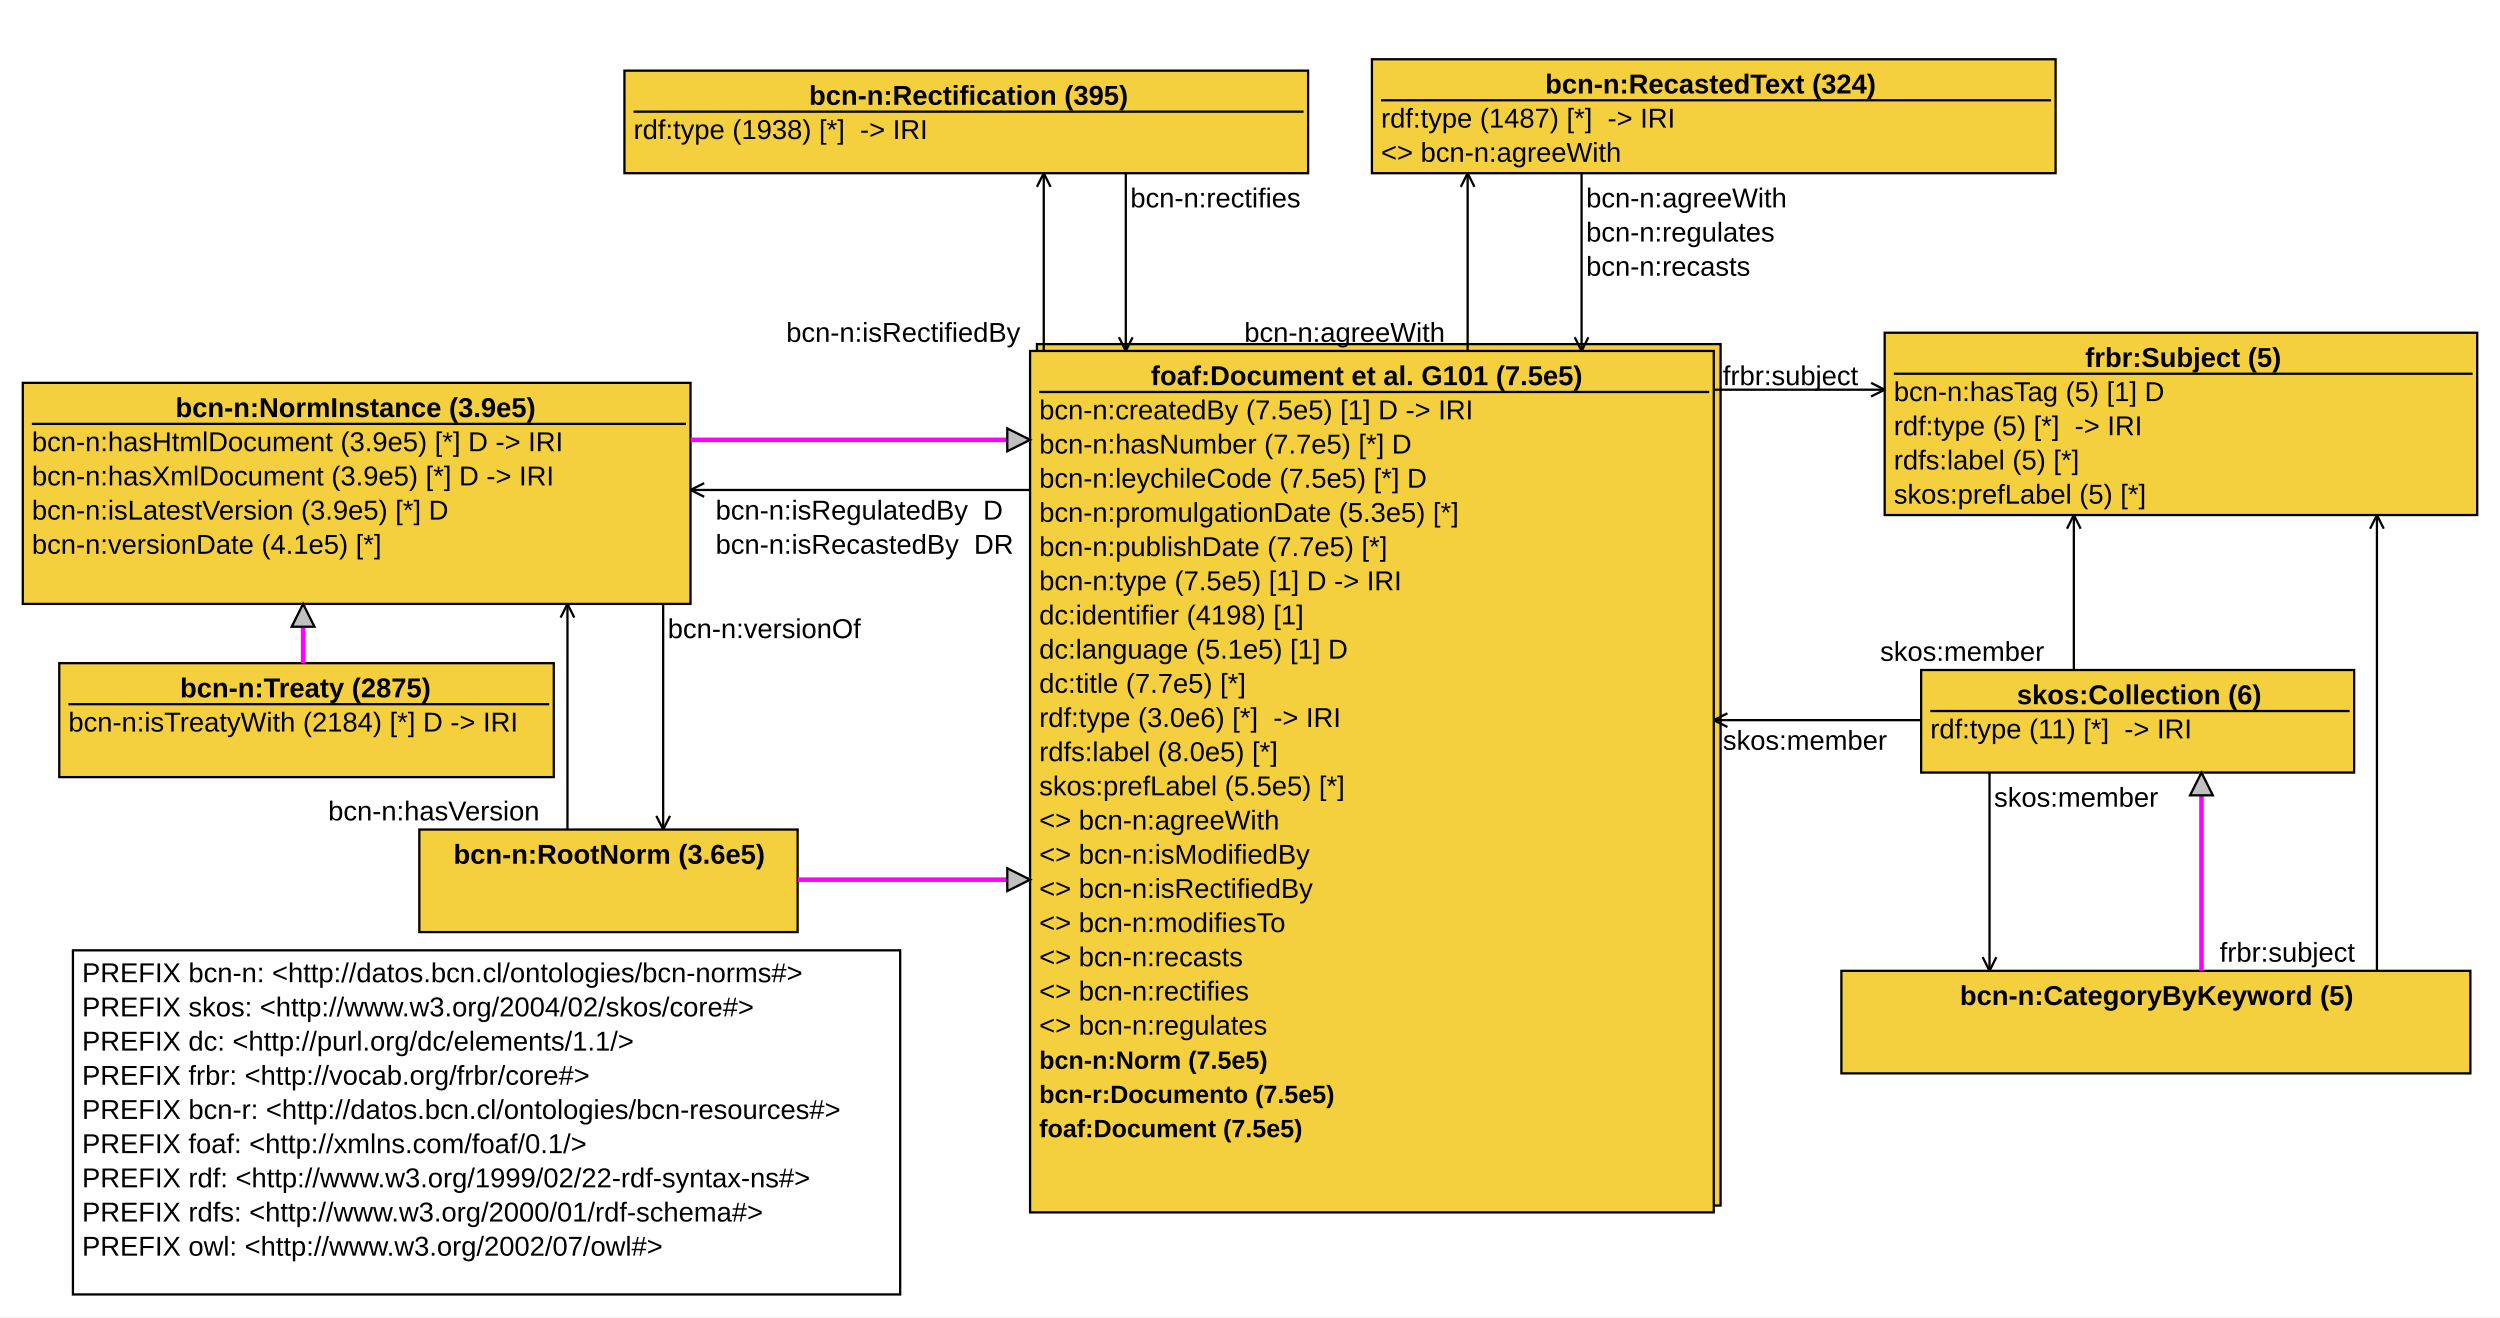
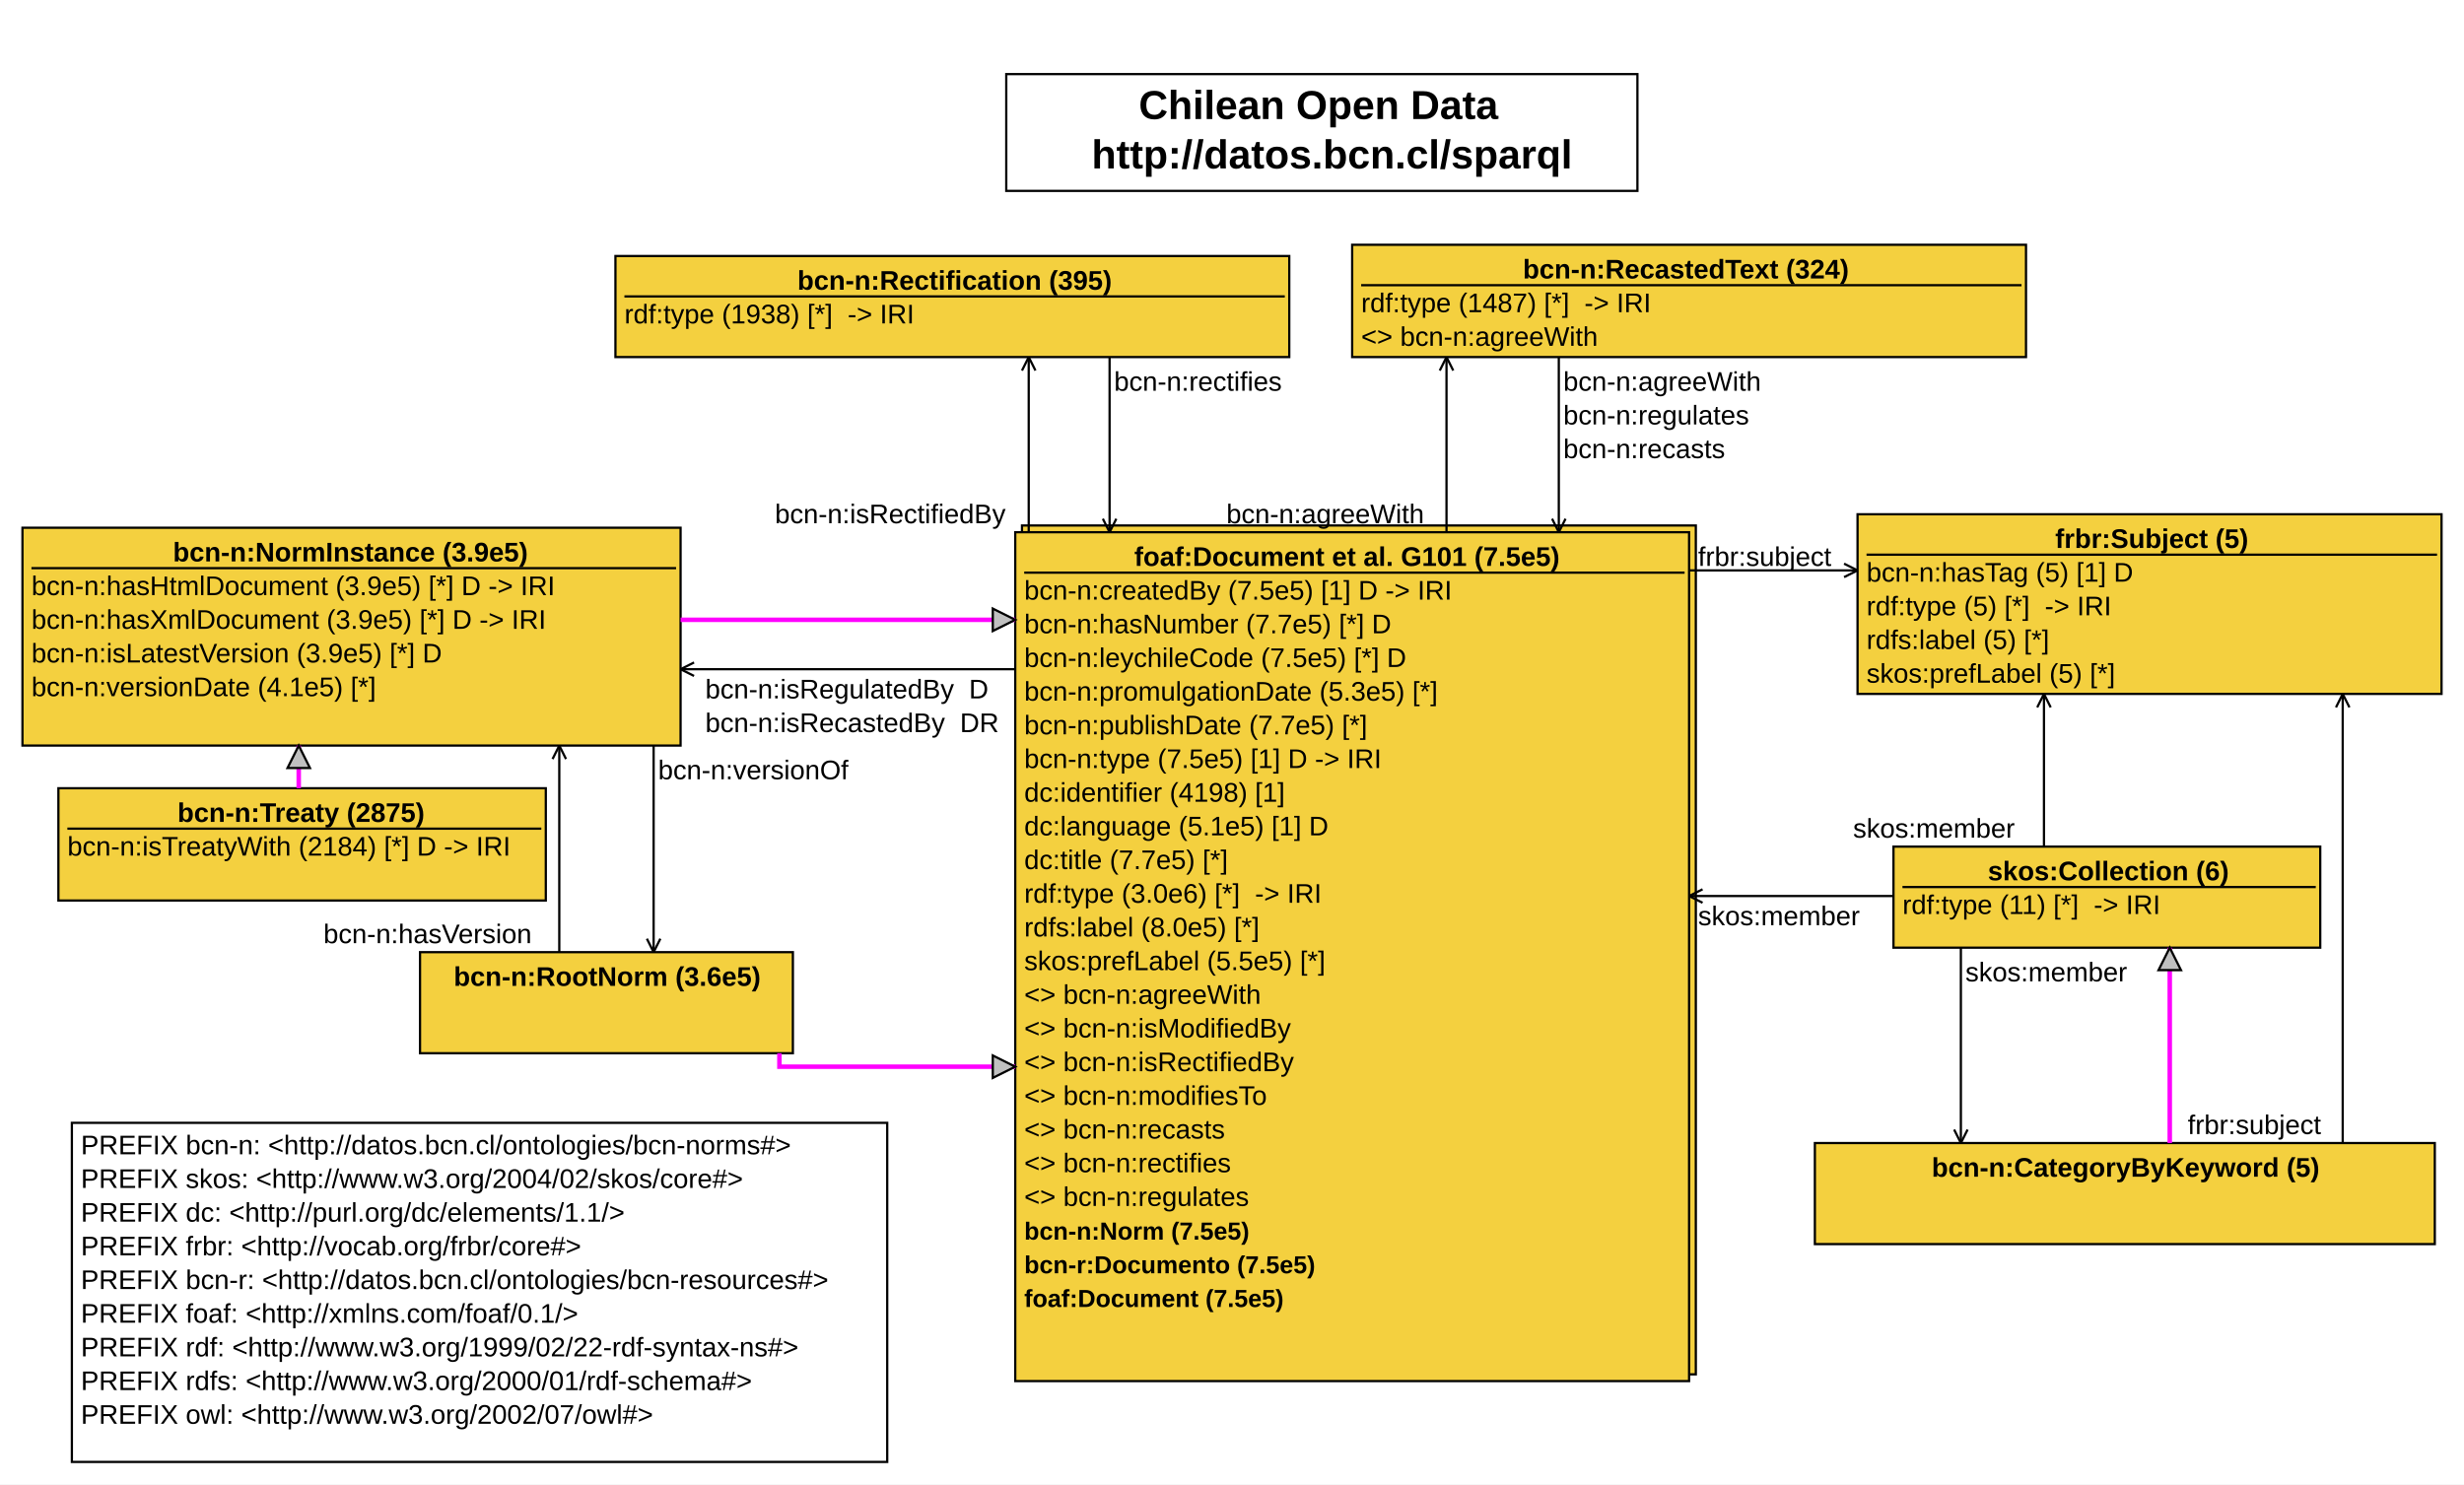
- <svg xmlns="http://www.w3.org/2000/svg" version="1.1" xml:space="preserve" width="1097" height="578" viewBox="0 0 1097 578">
+ <svg xmlns="http://www.w3.org/2000/svg" version="1.1" xml:space="preserve" width="1097" height="661" viewBox="0 0 1097 661">
 onmousemove="movetip(evt)" onmouseup="endmove()"&gt;
<rect x="0" y="0" width="100%" height="100%" style="fill:White;" />
  <defs>
    <linearGradient id="activ1" x1="0%" y1="0%" x2="100%" y2="0%">
      <stop offset="0%" style="stop-color:#FFFF00;stop-opacity:1" />
      <stop offset="100%" style="stop-color:#FFFFF0;stop-opacity:1" />
    </linearGradient>
  </defs>
  <g id="2002712748">
-     <polygon points="274,31 574,31 574,76 274,76 " style="fill:#F4D03F; stroke-width:1;stroke:Black;" />
-     <text style="font-family:Arial;font-size:12px;kerning:0;word-spacing:-1px;fill:Black;font-weight:bold;">
-       <tspan x="355" y="46">bcn-n:Rectification (395)</tspan>
-     </text>
-     <line x1="278" y1="49" x2="572" y2="49" style="stroke-width:1;stroke:Black;" />
-     <text style="font-family:Arial;font-size:12px;kerning:0;word-spacing:-1px;fill:Black;">
-       <tspan x="278" y="61">rdf:type (1938) [*]  -&gt; IRI</tspan>
+     <polygon points="274,114 574,114 574,159 274,159 " style="fill:#F4D03F; stroke-width:1;stroke:Black;" />
+     <text style="font-family:Arial;font-size:12px;kerning:0;word-spacing:-1px;fill:Black;font-weight:bold;">
+       <tspan x="355" y="129">bcn-n:Rectification (395)</tspan>
+     </text>
+     <line x1="278" y1="132" x2="572" y2="132" style="stroke-width:1;stroke:Black;" />
+     <text style="font-family:Arial;font-size:12px;kerning:0;word-spacing:-1px;fill:Black;">
+       <tspan x="278" y="144">rdf:type (1938) [*]  -&gt; IRI</tspan>
    </text>
  </g>
  <g id="2002712759">
-     <polygon points="26,291 243,291 243,341 26,341 " style="fill:#F4D03F; stroke-width:1;stroke:Black;" />
-     <text style="font-family:Arial;font-size:12px;kerning:0;word-spacing:-1px;fill:Black;font-weight:bold;">
-       <tspan x="79" y="306">bcn-n:Treaty (2875)</tspan>
-     </text>
-     <line x1="30" y1="309" x2="241" y2="309" style="stroke-width:1;stroke:Black;" />
-     <text style="font-family:Arial;font-size:12px;kerning:0;word-spacing:-1px;fill:Black;">
-       <tspan x="30" y="321">bcn-n:isTreatyWith (2184) [*] D -&gt; IRI</tspan>
+     <polygon points="26,351 243,351 243,401 26,401 " style="fill:#F4D03F; stroke-width:1;stroke:Black;" />
+     <text style="font-family:Arial;font-size:12px;kerning:0;word-spacing:-1px;fill:Black;font-weight:bold;">
+       <tspan x="79" y="366">bcn-n:Treaty (2875)</tspan>
+     </text>
+     <line x1="30" y1="369" x2="241" y2="369" style="stroke-width:1;stroke:Black;" />
+     <text style="font-family:Arial;font-size:12px;kerning:0;word-spacing:-1px;fill:Black;">
+       <tspan x="30" y="381">bcn-n:isTreatyWith (2184) [*] D -&gt; IRI</tspan>
    </text>
  </g>
  <g id="2002712770">
-     <polygon points="827,146 1087,146 1087,226 827,226 " style="fill:#F4D03F; stroke-width:1;stroke:Black;" />
-     <text style="font-family:Arial;font-size:12px;kerning:0;word-spacing:-1px;fill:Black;font-weight:bold;">
-       <tspan x="915" y="161">frbr:Subject (5)</tspan>
-     </text>
-     <line x1="831" y1="164" x2="1085" y2="164" style="stroke-width:1;stroke:Black;" />
-     <text style="font-family:Arial;font-size:12px;kerning:0;word-spacing:-1px;fill:Black;">
-       <tspan x="831" y="176">bcn-n:hasTag (5) [1] D</tspan>
-       <tspan x="831" y="191">rdf:type (5) [*]  -&gt; IRI</tspan>
-       <tspan x="831" y="206">rdfs:label (5) [*] </tspan>
-       <tspan x="831" y="221">skos:prefLabel (5) [*] </tspan>
+     <polygon points="827,229 1087,229 1087,309 827,309 " style="fill:#F4D03F; stroke-width:1;stroke:Black;" />
+     <text style="font-family:Arial;font-size:12px;kerning:0;word-spacing:-1px;fill:Black;font-weight:bold;">
+       <tspan x="915" y="244">frbr:Subject (5)</tspan>
+     </text>
+     <line x1="831" y1="247" x2="1085" y2="247" style="stroke-width:1;stroke:Black;" />
+     <text style="font-family:Arial;font-size:12px;kerning:0;word-spacing:-1px;fill:Black;">
+       <tspan x="831" y="259">bcn-n:hasTag (5) [1] D</tspan>
+       <tspan x="831" y="274">rdf:type (5) [*]  -&gt; IRI</tspan>
+       <tspan x="831" y="289">rdfs:label (5) [*] </tspan>
+       <tspan x="831" y="304">skos:prefLabel (5) [*] </tspan>
    </text>
  </g>
  <g id="2002712781">
-     <polygon points="184,364 350,364 350,409 184,409 " style="fill:#F4D03F; stroke-width:1;stroke:Black;" />
-     <text style="font-family:Arial;font-size:12px;kerning:0;word-spacing:-1px;fill:Black;font-weight:bold;">
-       <tspan x="199" y="379">bcn-n:RootNorm (3.6e5)</tspan>
+     <polygon points="187,424 353,424 353,469 187,469 " style="fill:#F4D03F; stroke-width:1;stroke:Black;" />
+     <text style="font-family:Arial;font-size:12px;kerning:0;word-spacing:-1px;fill:Black;font-weight:bold;">
+       <tspan x="202" y="439">bcn-n:RootNorm (3.6e5)</tspan>
    </text>
  </g>
  <g id="2002712792">
-     <polygon points="10,168 303,168 303,265 10,265 " style="fill:#F4D03F; stroke-width:1;stroke:Black;" />
-     <text style="font-family:Arial;font-size:12px;kerning:0;word-spacing:-1px;fill:Black;font-weight:bold;">
-       <tspan x="77" y="183">bcn-n:NormInstance (3.9e5)</tspan>
-     </text>
-     <line x1="14" y1="186" x2="301" y2="186" style="stroke-width:1;stroke:Black;" />
-     <text style="font-family:Arial;font-size:12px;kerning:0;word-spacing:-1px;fill:Black;">
-       <tspan x="14" y="198">bcn-n:hasHtmlDocument (3.9e5) [*] D -&gt; IRI</tspan>
-       <tspan x="14" y="213">bcn-n:hasXmlDocument (3.9e5) [*] D -&gt; IRI</tspan>
-       <tspan x="14" y="228">bcn-n:isLatestVersion (3.9e5) [*] D</tspan>
-       <tspan x="14" y="243">bcn-n:versionDate (4.1e5) [*] </tspan>
+     <polygon points="10,235 303,235 303,332 10,332 " style="fill:#F4D03F; stroke-width:1;stroke:Black;" />
+     <text style="font-family:Arial;font-size:12px;kerning:0;word-spacing:-1px;fill:Black;font-weight:bold;">
+       <tspan x="77" y="250">bcn-n:NormInstance (3.9e5)</tspan>
+     </text>
+     <line x1="14" y1="253" x2="301" y2="253" style="stroke-width:1;stroke:Black;" />
+     <text style="font-family:Arial;font-size:12px;kerning:0;word-spacing:-1px;fill:Black;">
+       <tspan x="14" y="265">bcn-n:hasHtmlDocument (3.9e5) [*] D -&gt; IRI</tspan>
+       <tspan x="14" y="280">bcn-n:hasXmlDocument (3.9e5) [*] D -&gt; IRI</tspan>
+       <tspan x="14" y="295">bcn-n:isLatestVersion (3.9e5) [*] D</tspan>
+       <tspan x="14" y="310">bcn-n:versionDate (4.1e5) [*] </tspan>
    </text>
  </g>
  <g id="2002712803">
-     <polygon points="843,294 1033,294 1033,339 843,339 " style="fill:#F4D03F; stroke-width:1;stroke:Black;" />
-     <text style="font-family:Arial;font-size:12px;kerning:0;word-spacing:-1px;fill:Black;font-weight:bold;">
-       <tspan x="885" y="309">skos:Collection (6)</tspan>
-     </text>
-     <line x1="847" y1="312" x2="1031" y2="312" style="stroke-width:1;stroke:Black;" />
-     <text style="font-family:Arial;font-size:12px;kerning:0;word-spacing:-1px;fill:Black;">
-       <tspan x="847" y="324">rdf:type (11) [*]  -&gt; IRI</tspan>
+     <polygon points="843,377 1033,377 1033,422 843,422 " style="fill:#F4D03F; stroke-width:1;stroke:Black;" />
+     <text style="font-family:Arial;font-size:12px;kerning:0;word-spacing:-1px;fill:Black;font-weight:bold;">
+       <tspan x="885" y="392">skos:Collection (6)</tspan>
+     </text>
+     <line x1="847" y1="395" x2="1031" y2="395" style="stroke-width:1;stroke:Black;" />
+     <text style="font-family:Arial;font-size:12px;kerning:0;word-spacing:-1px;fill:Black;">
+       <tspan x="847" y="407">rdf:type (11) [*]  -&gt; IRI</tspan>
    </text>
  </g>
  <g id="2002712814">
-     <polygon points="602,26 902,26 902,76 602,76 " style="fill:#F4D03F; stroke-width:1;stroke:Black;" />
-     <text style="font-family:Arial;font-size:12px;kerning:0;word-spacing:-1px;fill:Black;font-weight:bold;">
-       <tspan x="678" y="41">bcn-n:RecastedText (324)</tspan>
-     </text>
-     <line x1="606" y1="44" x2="900" y2="44" style="stroke-width:1;stroke:Black;" />
-     <text style="font-family:Arial;font-size:12px;kerning:0;word-spacing:-1px;fill:Black;">
-       <tspan x="606" y="56">rdf:type (1487) [*]  -&gt; IRI</tspan>
-       <tspan x="606" y="71">&lt;&gt; bcn-n:agreeWith  </tspan>
+     <polygon points="602,109 902,109 902,159 602,159 " style="fill:#F4D03F; stroke-width:1;stroke:Black;" />
+     <text style="font-family:Arial;font-size:12px;kerning:0;word-spacing:-1px;fill:Black;font-weight:bold;">
+       <tspan x="678" y="124">bcn-n:RecastedText (324)</tspan>
+     </text>
+     <line x1="606" y1="127" x2="900" y2="127" style="stroke-width:1;stroke:Black;" />
+     <text style="font-family:Arial;font-size:12px;kerning:0;word-spacing:-1px;fill:Black;">
+       <tspan x="606" y="139">rdf:type (1487) [*]  -&gt; IRI</tspan>
+       <tspan x="606" y="154">&lt;&gt; bcn-n:agreeWith  </tspan>
    </text>
  </g>
  <g id="2002712825">
-     <polygon points="32,417 395,417 395,568 32,568 " style="fill:White; stroke-width:1;stroke:Black;" />
-     <text style="font-family:Arial;font-size:12px;kerning:0;word-spacing:-1px;fill:Black;">
-       <tspan x="36" y="431">PREFIX bcn-n: &lt;http://datos.bcn.cl/ontologies/bcn-norms#&gt;</tspan>
-       <tspan x="36" y="446">PREFIX skos: &lt;http://www.w3.org/2004/02/skos/core#&gt;</tspan>
-       <tspan x="36" y="461">PREFIX dc: &lt;http://purl.org/dc/elements/1.1/&gt;</tspan>
-       <tspan x="36" y="476">PREFIX frbr: &lt;http://vocab.org/frbr/core#&gt;</tspan>
-       <tspan x="36" y="491">PREFIX bcn-r: &lt;http://datos.bcn.cl/ontologies/bcn-resources#&gt;</tspan>
-       <tspan x="36" y="506">PREFIX foaf: &lt;http://xmlns.com/foaf/0.1/&gt;</tspan>
-       <tspan x="36" y="521">PREFIX rdf: &lt;http://www.w3.org/1999/02/22-rdf-syntax-ns#&gt;</tspan>
-       <tspan x="36" y="536">PREFIX rdfs: &lt;http://www.w3.org/2000/01/rdf-schema#&gt;</tspan>
-       <tspan x="36" y="551">PREFIX owl: &lt;http://www.w3.org/2002/07/owl#&gt;</tspan>
+     <polygon points="32,500 395,500 395,651 32,651 " style="fill:White; stroke-width:1;stroke:Black;" />
+     <text style="font-family:Arial;font-size:12px;kerning:0;word-spacing:-1px;fill:Black;">
+       <tspan x="36" y="514">PREFIX bcn-n: &lt;http://datos.bcn.cl/ontologies/bcn-norms#&gt;</tspan>
+       <tspan x="36" y="529">PREFIX skos: &lt;http://www.w3.org/2004/02/skos/core#&gt;</tspan>
+       <tspan x="36" y="544">PREFIX dc: &lt;http://purl.org/dc/elements/1.1/&gt;</tspan>
+       <tspan x="36" y="559">PREFIX frbr: &lt;http://vocab.org/frbr/core#&gt;</tspan>
+       <tspan x="36" y="574">PREFIX bcn-r: &lt;http://datos.bcn.cl/ontologies/bcn-resources#&gt;</tspan>
+       <tspan x="36" y="589">PREFIX foaf: &lt;http://xmlns.com/foaf/0.1/&gt;</tspan>
+       <tspan x="36" y="604">PREFIX rdf: &lt;http://www.w3.org/1999/02/22-rdf-syntax-ns#&gt;</tspan>
+       <tspan x="36" y="619">PREFIX rdfs: &lt;http://www.w3.org/2000/01/rdf-schema#&gt;</tspan>
+       <tspan x="36" y="634">PREFIX owl: &lt;http://www.w3.org/2002/07/owl#&gt;</tspan>
    </text>
  </g>
  <g id="2002712836">
-     <polygon points="808,426 1084,426 1084,471 808,471 " style="fill:#F4D03F; stroke-width:1;stroke:Black;" />
-     <text style="font-family:Arial;font-size:12px;kerning:0;word-spacing:-1px;fill:Black;font-weight:bold;">
-       <tspan x="860" y="441">bcn-n:CategoryByKeyword (5)</tspan>
+     <polygon points="808,509 1084,509 1084,554 808,554 " style="fill:#F4D03F; stroke-width:1;stroke:Black;" />
+     <text style="font-family:Arial;font-size:12px;kerning:0;word-spacing:-1px;fill:Black;font-weight:bold;">
+       <tspan x="860" y="524">bcn-n:CategoryByKeyword (5)</tspan>
    </text>
  </g>
  <g id="2002712847">
-     <polygon points="455,151 755,151 755,529 455,529 " style="fill:#F4D03F; stroke-width:1;stroke:Black;" />
-     <polygon points="452,154 752,154 752,532 452,532 " style="fill:#F4D03F; stroke-width:1;stroke:Black;" />
-     <text style="font-family:Arial;font-size:12px;kerning:0;word-spacing:-1px;fill:Black;font-weight:bold;">
-       <tspan x="505" y="169">foaf:Document et al. G101 (7.5e5)</tspan>
-     </text>
-     <line x1="456" y1="172" x2="750" y2="172" style="stroke-width:1;stroke:Black;" />
-     <text style="font-family:Arial;font-size:12px;kerning:0;word-spacing:-1px;fill:Black;">
-       <tspan x="456" y="184">bcn-n:createdBy (7.5e5) [1] D -&gt; IRI</tspan>
-       <tspan x="456" y="199">bcn-n:hasNumber (7.7e5) [*] D</tspan>
-       <tspan x="456" y="214">bcn-n:leychileCode (7.5e5) [*] D</tspan>
-       <tspan x="456" y="229">bcn-n:promulgationDate (5.3e5) [*] </tspan>
-       <tspan x="456" y="244">bcn-n:publishDate (7.7e5) [*] </tspan>
-       <tspan x="456" y="259">bcn-n:type (7.5e5) [1] D -&gt; IRI</tspan>
-       <tspan x="456" y="274">dc:identifier (4198) [1] </tspan>
-       <tspan x="456" y="289">dc:language (5.1e5) [1] D</tspan>
-       <tspan x="456" y="304">dc:title (7.7e5) [*] </tspan>
-       <tspan x="456" y="319">rdf:type (3.0e6) [*]  -&gt; IRI</tspan>
-       <tspan x="456" y="334">rdfs:label (8.0e5) [*] </tspan>
-       <tspan x="456" y="349">skos:prefLabel (5.5e5) [*] </tspan>
-       <tspan x="456" y="364">&lt;&gt; bcn-n:agreeWith  </tspan>
-       <tspan x="456" y="379">&lt;&gt; bcn-n:isModifiedBy  </tspan>
-       <tspan x="456" y="394">&lt;&gt; bcn-n:isRectifiedBy  </tspan>
-       <tspan x="456" y="409">&lt;&gt; bcn-n:modifiesTo  </tspan>
-       <tspan x="456" y="424">&lt;&gt; bcn-n:recasts  </tspan>
-       <tspan x="456" y="439">&lt;&gt; bcn-n:rectifies  </tspan>
-       <tspan x="456" y="454">&lt;&gt; bcn-n:regulates  </tspan>
+     <polygon points="455,234 755,234 755,612 455,612 " style="fill:#F4D03F; stroke-width:1;stroke:Black;" />
+     <polygon points="452,237 752,237 752,615 452,615 " style="fill:#F4D03F; stroke-width:1;stroke:Black;" />
+     <text style="font-family:Arial;font-size:12px;kerning:0;word-spacing:-1px;fill:Black;font-weight:bold;">
+       <tspan x="505" y="252">foaf:Document et al. G101 (7.5e5)</tspan>
+     </text>
+     <line x1="456" y1="255" x2="750" y2="255" style="stroke-width:1;stroke:Black;" />
+     <text style="font-family:Arial;font-size:12px;kerning:0;word-spacing:-1px;fill:Black;">
+       <tspan x="456" y="267">bcn-n:createdBy (7.5e5) [1] D -&gt; IRI</tspan>
+       <tspan x="456" y="282">bcn-n:hasNumber (7.7e5) [*] D</tspan>
+       <tspan x="456" y="297">bcn-n:leychileCode (7.5e5) [*] D</tspan>
+       <tspan x="456" y="312">bcn-n:promulgationDate (5.3e5) [*] </tspan>
+       <tspan x="456" y="327">bcn-n:publishDate (7.7e5) [*] </tspan>
+       <tspan x="456" y="342">bcn-n:type (7.5e5) [1] D -&gt; IRI</tspan>
+       <tspan x="456" y="357">dc:identifier (4198) [1] </tspan>
+       <tspan x="456" y="372">dc:language (5.1e5) [1] D</tspan>
+       <tspan x="456" y="387">dc:title (7.7e5) [*] </tspan>
+       <tspan x="456" y="402">rdf:type (3.0e6) [*]  -&gt; IRI</tspan>
+       <tspan x="456" y="417">rdfs:label (8.0e5) [*] </tspan>
+       <tspan x="456" y="432">skos:prefLabel (5.5e5) [*] </tspan>
+       <tspan x="456" y="447">&lt;&gt; bcn-n:agreeWith  </tspan>
+       <tspan x="456" y="462">&lt;&gt; bcn-n:isModifiedBy  </tspan>
+       <tspan x="456" y="477">&lt;&gt; bcn-n:isRectifiedBy  </tspan>
+       <tspan x="456" y="492">&lt;&gt; bcn-n:modifiesTo  </tspan>
+       <tspan x="456" y="507">&lt;&gt; bcn-n:recasts  </tspan>
+       <tspan x="456" y="522">&lt;&gt; bcn-n:rectifies  </tspan>
+       <tspan x="456" y="537">&lt;&gt; bcn-n:regulates  </tspan>
    </text>
    <text style="font-family:Arial;font-size:11px;kerning:0;word-spacing:-1px;fill:Black;font-weight:bold;">
-       <tspan x="456" y="469">bcn-n:Norm (7.5e5)</tspan>
-       <tspan x="456" y="484">bcn-r:Documento (7.5e5)</tspan>
-       <tspan x="456" y="499">foaf:Document (7.5e5)</tspan>
+       <tspan x="456" y="552">bcn-n:Norm (7.5e5)</tspan>
+       <tspan x="456" y="567">bcn-r:Documento (7.5e5)</tspan>
+       <tspan x="456" y="582">foaf:Document (7.5e5)</tspan>
+     </text>
+   </g>
+   <g id="2002794873">
+     <polygon points="448,33 729,33 729,85 448,85 " style="fill:none; stroke-width:1;stroke:Black;" />
+     <text style="font-family:Arial;font-size:18px;kerning:0;word-spacing:-1px;fill:Black;font-weight:bold;">
+       <tspan x="507" y="53">Chilean Open Data </tspan>
+       <tspan x="486" y="75">http://datos.bcn.cl/sparql</tspan>
    </text>
  </g>
  <g id="2002712680">
-     <path d="M291,265 L291,364 " style="fill:none;stroke-width:1;stroke:Black;" />
-     <line x1="288" y1="358" x2="291" y2="364" style="stroke-width:1;stroke:Black;" />
-     <line x1="294" y1="358" x2="291" y2="364" style="stroke-width:1;stroke:Black;" />
-     <text style="font-family:Arial;font-size:12px;kerning:0;word-spacing:-1px;fill:Black;">
-       <tspan x="293" y="280">bcn-n:versionOf  </tspan>
+     <path d="M291,332 L291,424 " style="fill:none;stroke-width:1;stroke:Black;" />
+     <line x1="288" y1="418" x2="291" y2="424" style="stroke-width:1;stroke:Black;" />
+     <line x1="294" y1="418" x2="291" y2="424" style="stroke-width:1;stroke:Black;" />
+     <text style="font-family:Arial;font-size:12px;kerning:0;word-spacing:-1px;fill:Black;">
+       <tspan x="293" y="347">bcn-n:versionOf  </tspan>
    </text>
  </g>
  <g id="2002712685">
-     <path d="M1043,426 L1043,226 " style="fill:none;stroke-width:1;stroke:Black;" />
-     <line x1="1040" y1="232" x2="1043" y2="226" style="stroke-width:1;stroke:Black;" />
-     <line x1="1046" y1="232" x2="1043" y2="226" style="stroke-width:1;stroke:Black;" />
-     <text style="font-family:Arial;font-size:12px;kerning:0;word-spacing:-1px;fill:Black;">
-       <tspan x="974" y="422">frbr:subject  </tspan>
+     <path d="M1043,509 L1043,309 " style="fill:none;stroke-width:1;stroke:Black;" />
+     <line x1="1040" y1="315" x2="1043" y2="309" style="stroke-width:1;stroke:Black;" />
+     <line x1="1046" y1="315" x2="1043" y2="309" style="stroke-width:1;stroke:Black;" />
+     <text style="font-family:Arial;font-size:12px;kerning:0;word-spacing:-1px;fill:Black;">
+       <tspan x="974" y="505">frbr:subject  </tspan>
    </text>
  </g>
  <g id="2002712690">
-     <path d="M494,76 L494,154 " style="fill:none;stroke-width:1;stroke:Black;" />
-     <line x1="491" y1="148" x2="494" y2="154" style="stroke-width:1;stroke:Black;" />
-     <line x1="497" y1="148" x2="494" y2="154" style="stroke-width:1;stroke:Black;" />
-     <text style="font-family:Arial;font-size:12px;kerning:0;word-spacing:-1px;fill:Black;">
-       <tspan x="496" y="91">bcn-n:rectifies  </tspan>
+     <path d="M494,159 L494,237 " style="fill:none;stroke-width:1;stroke:Black;" />
+     <line x1="491" y1="231" x2="494" y2="237" style="stroke-width:1;stroke:Black;" />
+     <line x1="497" y1="231" x2="494" y2="237" style="stroke-width:1;stroke:Black;" />
+     <text style="font-family:Arial;font-size:12px;kerning:0;word-spacing:-1px;fill:Black;">
+       <tspan x="496" y="174">bcn-n:rectifies  </tspan>
    </text>
  </g>
  <g id="2002712695">
-     <path d="M458,154 L458,76 " style="fill:none;stroke-width:1;stroke:Black;" />
-     <line x1="455" y1="82" x2="458" y2="76" style="stroke-width:1;stroke:Black;" />
-     <line x1="461" y1="82" x2="458" y2="76" style="stroke-width:1;stroke:Black;" />
-     <text style="font-family:Arial;font-size:12px;kerning:0;word-spacing:-1px;fill:Black;">
-       <tspan x="345" y="150">bcn-n:isRectifiedBy  </tspan>
+     <path d="M458,237 L458,159 " style="fill:none;stroke-width:1;stroke:Black;" />
+     <line x1="455" y1="165" x2="458" y2="159" style="stroke-width:1;stroke:Black;" />
+     <line x1="461" y1="165" x2="458" y2="159" style="stroke-width:1;stroke:Black;" />
+     <text style="font-family:Arial;font-size:12px;kerning:0;word-spacing:-1px;fill:Black;">
+       <tspan x="345" y="233">bcn-n:isRectifiedBy  </tspan>
    </text>
  </g>
  <g id="2002712700">
-     <path d="M694,76 L694,154 " style="fill:none;stroke-width:1;stroke:Black;" />
-     <line x1="691" y1="148" x2="694" y2="154" style="stroke-width:1;stroke:Black;" />
-     <line x1="697" y1="148" x2="694" y2="154" style="stroke-width:1;stroke:Black;" />
-     <text style="font-family:Arial;font-size:12px;kerning:0;word-spacing:-1px;fill:Black;">
-       <tspan x="696" y="91">bcn-n:agreeWith  </tspan>
-       <tspan x="696" y="106">bcn-n:regulates  </tspan>
-       <tspan x="696" y="121">bcn-n:recasts  </tspan>
+     <path d="M694,159 L694,237 " style="fill:none;stroke-width:1;stroke:Black;" />
+     <line x1="691" y1="231" x2="694" y2="237" style="stroke-width:1;stroke:Black;" />
+     <line x1="697" y1="231" x2="694" y2="237" style="stroke-width:1;stroke:Black;" />
+     <text style="font-family:Arial;font-size:12px;kerning:0;word-spacing:-1px;fill:Black;">
+       <tspan x="696" y="174">bcn-n:agreeWith  </tspan>
+       <tspan x="696" y="189">bcn-n:regulates  </tspan>
+       <tspan x="696" y="204">bcn-n:recasts  </tspan>
    </text>
  </g>
  <g id="2002712705">
-     <path d="M843,316 L752,316 " style="fill:none;stroke-width:1;stroke:Black;" />
-     <line x1="758" y1="313" x2="752" y2="316" style="stroke-width:1;stroke:Black;" />
-     <line x1="758" y1="319" x2="752" y2="316" style="stroke-width:1;stroke:Black;" />
-     <text style="font-family:Arial;font-size:12px;kerning:0;word-spacing:-1px;fill:Black;">
-       <tspan x="756" y="329">skos:member  </tspan>
+     <path d="M843,399 L752,399 " style="fill:none;stroke-width:1;stroke:Black;" />
+     <line x1="758" y1="396" x2="752" y2="399" style="stroke-width:1;stroke:Black;" />
+     <line x1="758" y1="402" x2="752" y2="399" style="stroke-width:1;stroke:Black;" />
+     <text style="font-family:Arial;font-size:12px;kerning:0;word-spacing:-1px;fill:Black;">
+       <tspan x="756" y="412">skos:member  </tspan>
    </text>
  </g>
  <g id="2002712710">
-     <path d="M452,215 L303,215 " style="fill:none;stroke-width:1;stroke:Black;" />
-     <line x1="309" y1="212" x2="303" y2="215" style="stroke-width:1;stroke:Black;" />
-     <line x1="309" y1="218" x2="303" y2="215" style="stroke-width:1;stroke:Black;" />
-     <text style="font-family:Arial;font-size:12px;kerning:0;word-spacing:-1px;fill:Black;">
-       <tspan x="314" y="228">bcn-n:isRegulatedBy  D</tspan>
-       <tspan x="314" y="243">bcn-n:isRecastedBy  DR</tspan>
+     <path d="M452,298 L303,298 " style="fill:none;stroke-width:1;stroke:Black;" />
+     <line x1="309" y1="295" x2="303" y2="298" style="stroke-width:1;stroke:Black;" />
+     <line x1="309" y1="301" x2="303" y2="298" style="stroke-width:1;stroke:Black;" />
+     <text style="font-family:Arial;font-size:12px;kerning:0;word-spacing:-1px;fill:Black;">
+       <tspan x="314" y="311">bcn-n:isRegulatedBy  D</tspan>
+       <tspan x="314" y="326">bcn-n:isRecastedBy  DR</tspan>
    </text>
  </g>
  <g id="2002712715">
-     <path d="M873,339 L873,426 " style="fill:none;stroke-width:1;stroke:Black;" />
-     <line x1="870" y1="420" x2="873" y2="426" style="stroke-width:1;stroke:Black;" />
-     <line x1="876" y1="420" x2="873" y2="426" style="stroke-width:1;stroke:Black;" />
-     <text style="font-family:Arial;font-size:12px;kerning:0;word-spacing:-1px;fill:Black;">
-       <tspan x="875" y="354">skos:member  </tspan>
+     <path d="M873,422 L873,509 " style="fill:none;stroke-width:1;stroke:Black;" />
+     <line x1="870" y1="503" x2="873" y2="509" style="stroke-width:1;stroke:Black;" />
+     <line x1="876" y1="503" x2="873" y2="509" style="stroke-width:1;stroke:Black;" />
+     <text style="font-family:Arial;font-size:12px;kerning:0;word-spacing:-1px;fill:Black;">
+       <tspan x="875" y="437">skos:member  </tspan>
    </text>
  </g>
  <g id="2002712720">
-     <path d="M249,364 L249,265 " style="fill:none;stroke-width:1;stroke:Black;" />
-     <line x1="246" y1="271" x2="249" y2="265" style="stroke-width:1;stroke:Black;" />
-     <line x1="252" y1="271" x2="249" y2="265" style="stroke-width:1;stroke:Black;" />
-     <text style="font-family:Arial;font-size:12px;kerning:0;word-spacing:-1px;fill:Black;">
-       <tspan x="144" y="360">bcn-n:hasVersion  </tspan>
+     <path d="M249,424 L249,332 " style="fill:none;stroke-width:1;stroke:Black;" />
+     <line x1="246" y1="338" x2="249" y2="332" style="stroke-width:1;stroke:Black;" />
+     <line x1="252" y1="338" x2="249" y2="332" style="stroke-width:1;stroke:Black;" />
+     <text style="font-family:Arial;font-size:12px;kerning:0;word-spacing:-1px;fill:Black;">
+       <tspan x="144" y="420">bcn-n:hasVersion  </tspan>
    </text>
  </g>
  <g id="2002712725">
-     <path d="M644,154 L644,76 " style="fill:none;stroke-width:1;stroke:Black;" />
-     <line x1="641" y1="82" x2="644" y2="76" style="stroke-width:1;stroke:Black;" />
-     <line x1="647" y1="82" x2="644" y2="76" style="stroke-width:1;stroke:Black;" />
-     <text style="font-family:Arial;font-size:12px;kerning:0;word-spacing:-1px;fill:Black;">
-       <tspan x="546" y="150">bcn-n:agreeWith  </tspan>
+     <path d="M644,237 L644,159 " style="fill:none;stroke-width:1;stroke:Black;" />
+     <line x1="641" y1="165" x2="644" y2="159" style="stroke-width:1;stroke:Black;" />
+     <line x1="647" y1="165" x2="644" y2="159" style="stroke-width:1;stroke:Black;" />
+     <text style="font-family:Arial;font-size:12px;kerning:0;word-spacing:-1px;fill:Black;">
+       <tspan x="546" y="233">bcn-n:agreeWith  </tspan>
    </text>
  </g>
  <g id="2002712730">
-     <path d="M752,171 L827,171 " style="fill:none;stroke-width:1;stroke:Black;" />
-     <line x1="821" y1="168" x2="827" y2="171" style="stroke-width:1;stroke:Black;" />
-     <line x1="821" y1="174" x2="827" y2="171" style="stroke-width:1;stroke:Black;" />
-     <text style="font-family:Arial;font-size:12px;kerning:0;word-spacing:-1px;fill:Black;">
-       <tspan x="756" y="169">frbr:subject  </tspan>
+     <path d="M752,254 L827,254 " style="fill:none;stroke-width:1;stroke:Black;" />
+     <line x1="821" y1="251" x2="827" y2="254" style="stroke-width:1;stroke:Black;" />
+     <line x1="821" y1="257" x2="827" y2="254" style="stroke-width:1;stroke:Black;" />
+     <text style="font-family:Arial;font-size:12px;kerning:0;word-spacing:-1px;fill:Black;">
+       <tspan x="756" y="252">frbr:subject  </tspan>
    </text>
  </g>
  <g id="2002712735">
-     <path d="M910,294 L910,226 " style="fill:none;stroke-width:1;stroke:Black;" />
-     <line x1="907" y1="232" x2="910" y2="226" style="stroke-width:1;stroke:Black;" />
-     <line x1="913" y1="232" x2="910" y2="226" style="stroke-width:1;stroke:Black;" />
-     <text style="font-family:Arial;font-size:12px;kerning:0;word-spacing:-1px;fill:Black;">
-       <tspan x="825" y="290">skos:member  </tspan>
+     <path d="M910,377 L910,309 " style="fill:none;stroke-width:1;stroke:Black;" />
+     <line x1="907" y1="315" x2="910" y2="309" style="stroke-width:1;stroke:Black;" />
+     <line x1="913" y1="315" x2="910" y2="309" style="stroke-width:1;stroke:Black;" />
+     <text style="font-family:Arial;font-size:12px;kerning:0;word-spacing:-1px;fill:Black;">
+       <tspan x="825" y="373">skos:member  </tspan>
    </text>
  </g>
  <g id="2002712740">
-     <path d="M452,386 L350,386 " style="fill:none;stroke-width:2;stroke:Fuchsia;" />
-     <polygon points="442,391 452,386 442,381 " style="fill:Silver;stroke-width:1;stroke:Black;" />
-     <text style="font-family:Arial;font-size:12px;kerning:0;word-spacing:-1px;fill:Black;">
-       <tspan x="438" y="399"> </tspan>
+     <path d="M452,475 L347,475 347,469 " style="fill:none;stroke-width:2;stroke:Fuchsia;" />
+     <polygon points="442,480 452,475 442,470 " style="fill:Silver;stroke-width:1;stroke:Black;" />
+     <text style="font-family:Arial;font-size:12px;kerning:0;word-spacing:-1px;fill:Black;">
+       <tspan x="438" y="488"> </tspan>
    </text>
  </g>
  <g id="2002712742">
-     <path d="M133,265 L133,291 " style="fill:none;stroke-width:2;stroke:Fuchsia;" />
-     <polygon points="138,275 133,265 128,275 " style="fill:Silver;stroke-width:1;stroke:Black;" />
-     <text style="font-family:Arial;font-size:12px;kerning:0;word-spacing:-1px;fill:Black;">
-       <tspan x="135" y="280"> </tspan>
+     <path d="M133,332 L133,351 " style="fill:none;stroke-width:2;stroke:Fuchsia;" />
+     <polygon points="138,342 133,332 128,342 " style="fill:Silver;stroke-width:1;stroke:Black;" />
+     <text style="font-family:Arial;font-size:12px;kerning:0;word-spacing:-1px;fill:Black;">
+       <tspan x="135" y="347"> </tspan>
    </text>
  </g>
  <g id="2002712744">
-     <path d="M452,193 L303,193 " style="fill:none;stroke-width:2;stroke:Fuchsia;" />
-     <polygon points="442,198 452,193 442,188 " style="fill:Silver;stroke-width:1;stroke:Black;" />
-     <text style="font-family:Arial;font-size:12px;kerning:0;word-spacing:-1px;fill:Black;">
-       <tspan x="438" y="206"> </tspan>
+     <path d="M452,276 L303,276 " style="fill:none;stroke-width:2;stroke:Fuchsia;" />
+     <polygon points="442,281 452,276 442,271 " style="fill:Silver;stroke-width:1;stroke:Black;" />
+     <text style="font-family:Arial;font-size:12px;kerning:0;word-spacing:-1px;fill:Black;">
+       <tspan x="438" y="289"> </tspan>
    </text>
  </g>
  <g id="2002712746">
-     <path d="M966,339 L966,426 " style="fill:none;stroke-width:2;stroke:Fuchsia;" />
-     <polygon points="971,349 966,339 961,349 " style="fill:Silver;stroke-width:1;stroke:Black;" />
-     <text style="font-family:Arial;font-size:12px;kerning:0;word-spacing:-1px;fill:Black;">
-       <tspan x="968" y="354"> </tspan>
+     <path d="M966,422 L966,509 " style="fill:none;stroke-width:2;stroke:Fuchsia;" />
+     <polygon points="971,432 966,422 961,432 " style="fill:Silver;stroke-width:1;stroke:Black;" />
+     <text style="font-family:Arial;font-size:12px;kerning:0;word-spacing:-1px;fill:Black;">
+       <tspan x="968" y="437"> </tspan>
    </text>
  </g>
</svg>
